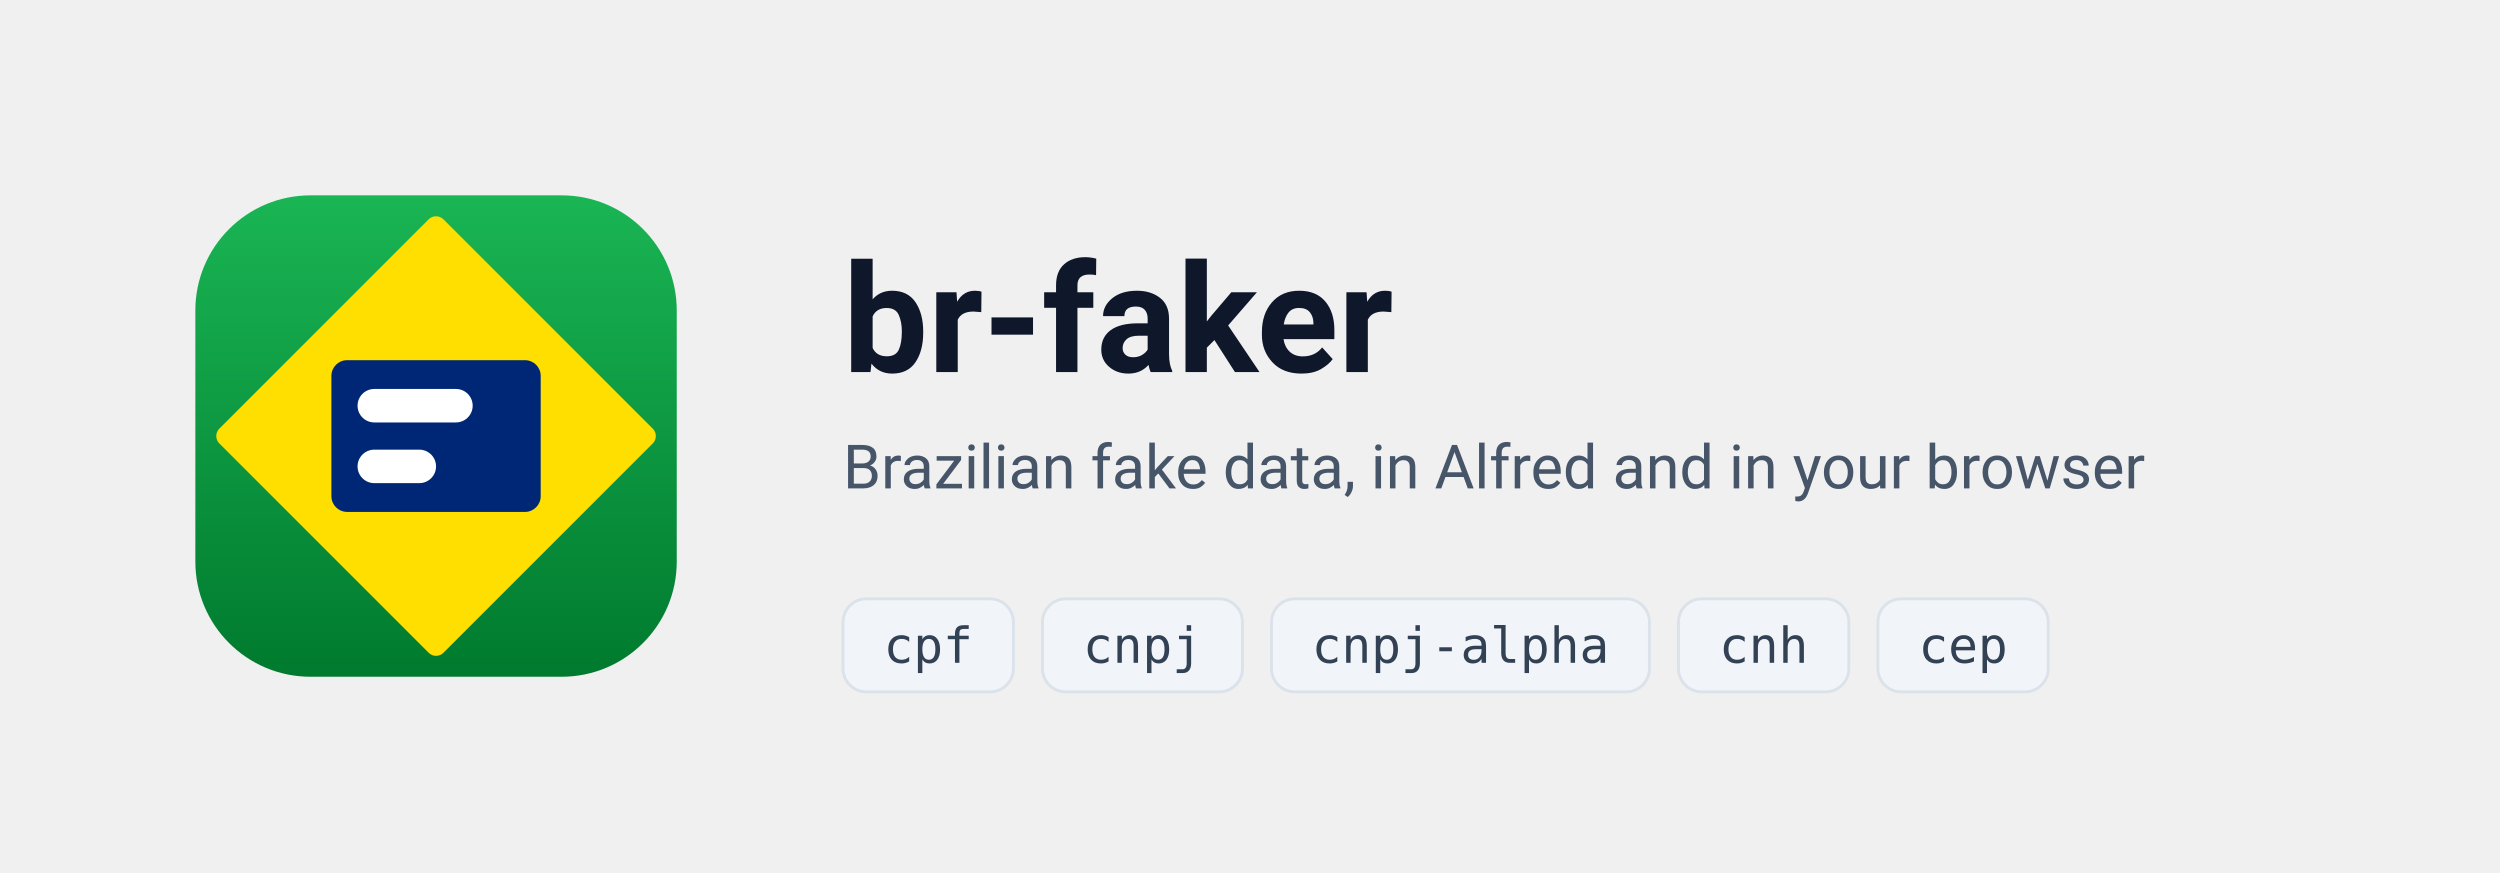
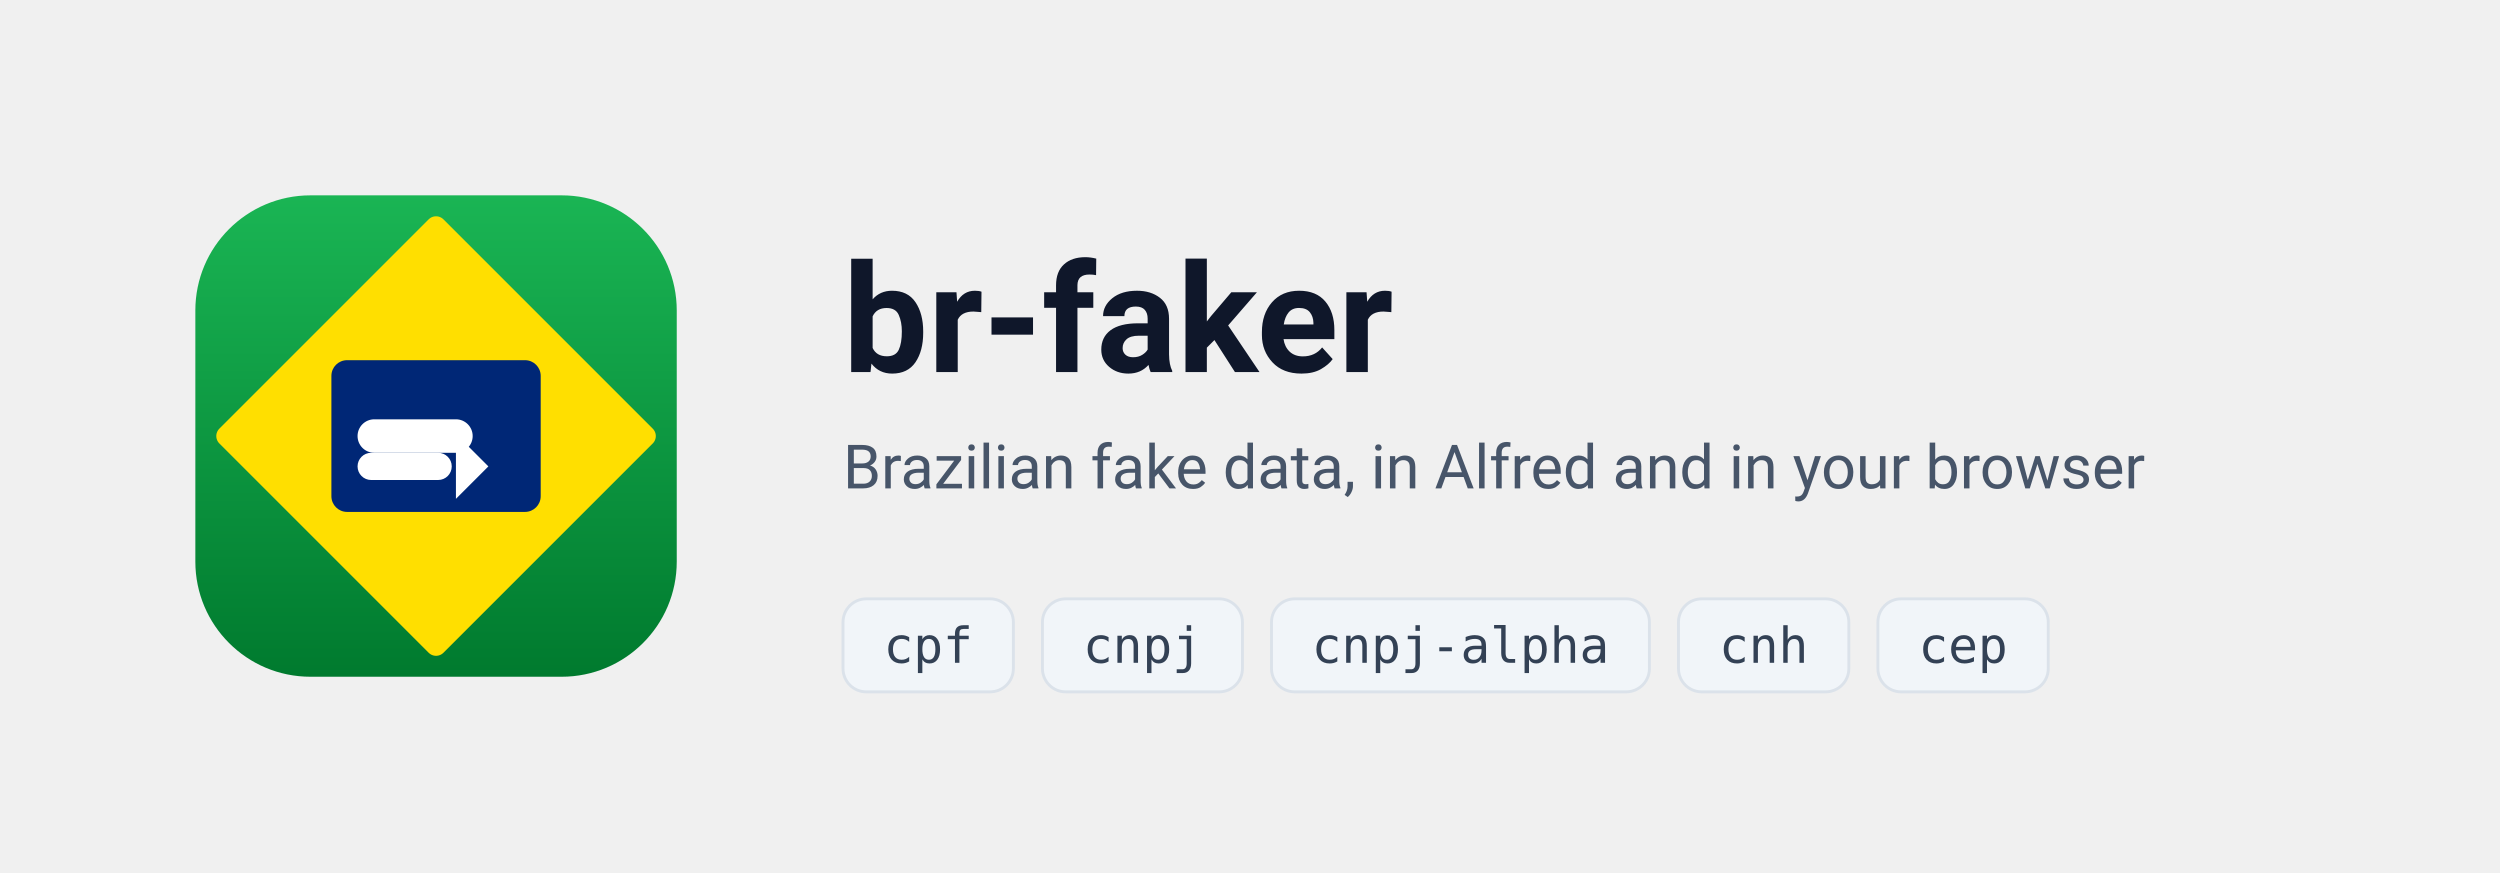
<svg xmlns="http://www.w3.org/2000/svg" viewBox="0 0 860 300" width="860" height="300" role="img" aria-label="br-faker — Brazilian fake data, in Alfred and in your browser">
  <defs>
    <linearGradient id="plate" x1="0" y1="0" x2="0" y2="1">
      <stop offset="0" stop-color="#1ab554" />
      <stop offset="1" stop-color="#007a2e" />
    </linearGradient>
  </defs>
  <g>
    <rect x="67.2" y="67.2" width="165.6" height="165.6" rx="39.6" fill="url(#plate)" />
    <polygon points="150,78 222,150 150,222 78,150" fill="#ffdf00" stroke="#ffdf00" stroke-width="7.2" stroke-linejoin="round" />
    <rect x="114" y="123.9" width="72" height="52.2" rx="5.4" fill="#002776" />
-     <rect x="123" y="133.8" width="39.6" height="11.52" rx="5.76" fill="#ffffff" />
-     <rect x="123" y="154.68" width="27" height="11.52" rx="5.76" fill="#ffffff" />
+     <rect x="123" y="144.24" width="39.6" height="11.52" rx="5.76" fill="#ffffff" />
+     <rect x="123" y="155.76" width="32.4" height="9.36" rx="4.68" fill="#ffffff" />
+     <polygon points="168,160.44 156.84,149.28 156.84,171.6" fill="#ffffff" />
  </g>
  <text x="290" y="128" font-family="system-ui, -apple-system, &quot;Segoe UI&quot;, Roboto, Helvetica, Arial, sans-serif" font-size="52" font-weight="700" fill="#0f172a">br-faker</text>
  <text x="290" y="168" font-family="system-ui, -apple-system, &quot;Segoe UI&quot;, Roboto, Helvetica, Arial, sans-serif" font-size="21" fill="#475569">Brazilian fake data, in Alfred and in your browser</text>
  <g>
    <g>
      <rect x="290" y="206" width="58.6" height="32" rx="8" fill="#f1f5f9" stroke="#dbe2ea" />
      <text x="319.3" y="228" font-family="ui-monospace, SFMono-Regular, Menlo, Consolas, monospace" font-size="17" fill="#334155" text-anchor="middle">cpf</text>
    </g>
    <g>
      <rect x="358.6" y="206" width="68.8" height="32" rx="8" fill="#f1f5f9" stroke="#dbe2ea" />
      <text x="393" y="228" font-family="ui-monospace, SFMono-Regular, Menlo, Consolas, monospace" font-size="17" fill="#334155" text-anchor="middle">cnpj</text>
    </g>
    <g>
      <rect x="437.4" y="206" width="130" height="32" rx="8" fill="#f1f5f9" stroke="#dbe2ea" />
      <text x="502.4" y="228" font-family="ui-monospace, SFMono-Regular, Menlo, Consolas, monospace" font-size="17" fill="#334155" text-anchor="middle">cnpj-alpha</text>
    </g>
    <g>
      <rect x="577.4" y="206" width="58.6" height="32" rx="8" fill="#f1f5f9" stroke="#dbe2ea" />
      <text x="606.7" y="228" font-family="ui-monospace, SFMono-Regular, Menlo, Consolas, monospace" font-size="17" fill="#334155" text-anchor="middle">cnh</text>
    </g>
    <g>
      <rect x="646" y="206" width="58.6" height="32" rx="8" fill="#f1f5f9" stroke="#dbe2ea" />
      <text x="675.3" y="228" font-family="ui-monospace, SFMono-Regular, Menlo, Consolas, monospace" font-size="17" fill="#334155" text-anchor="middle">cep</text>
    </g>
  </g>
</svg>
